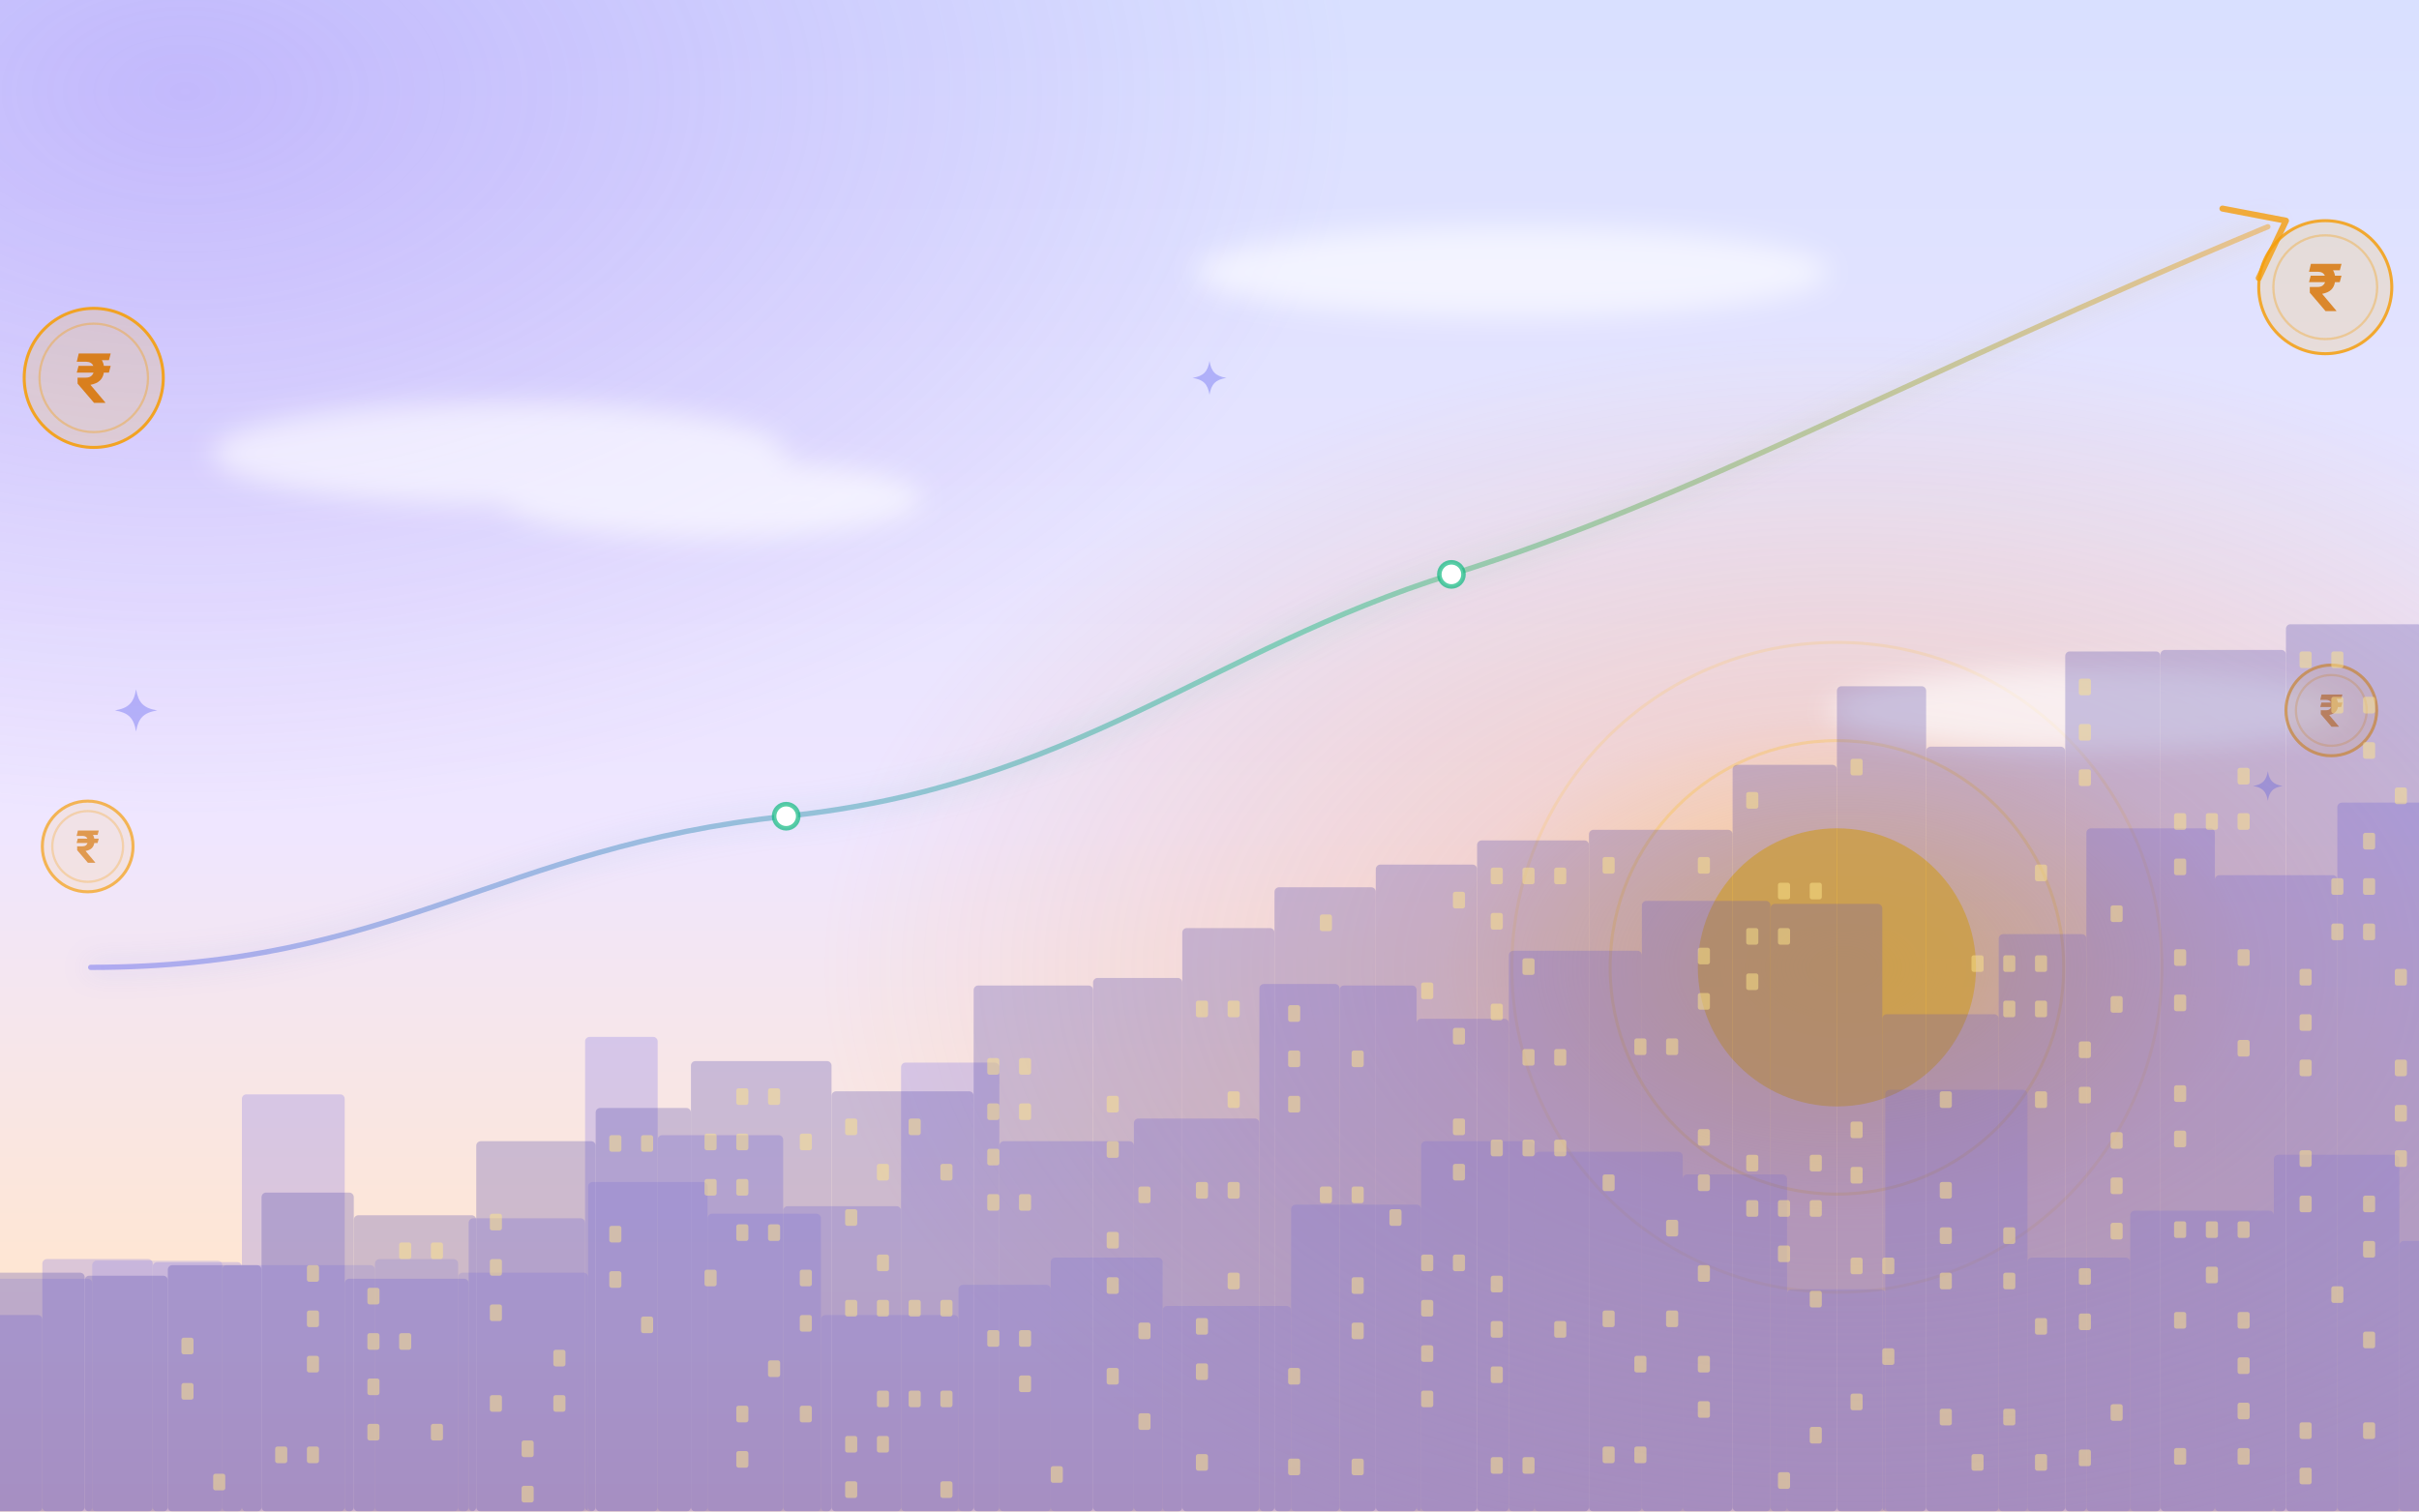
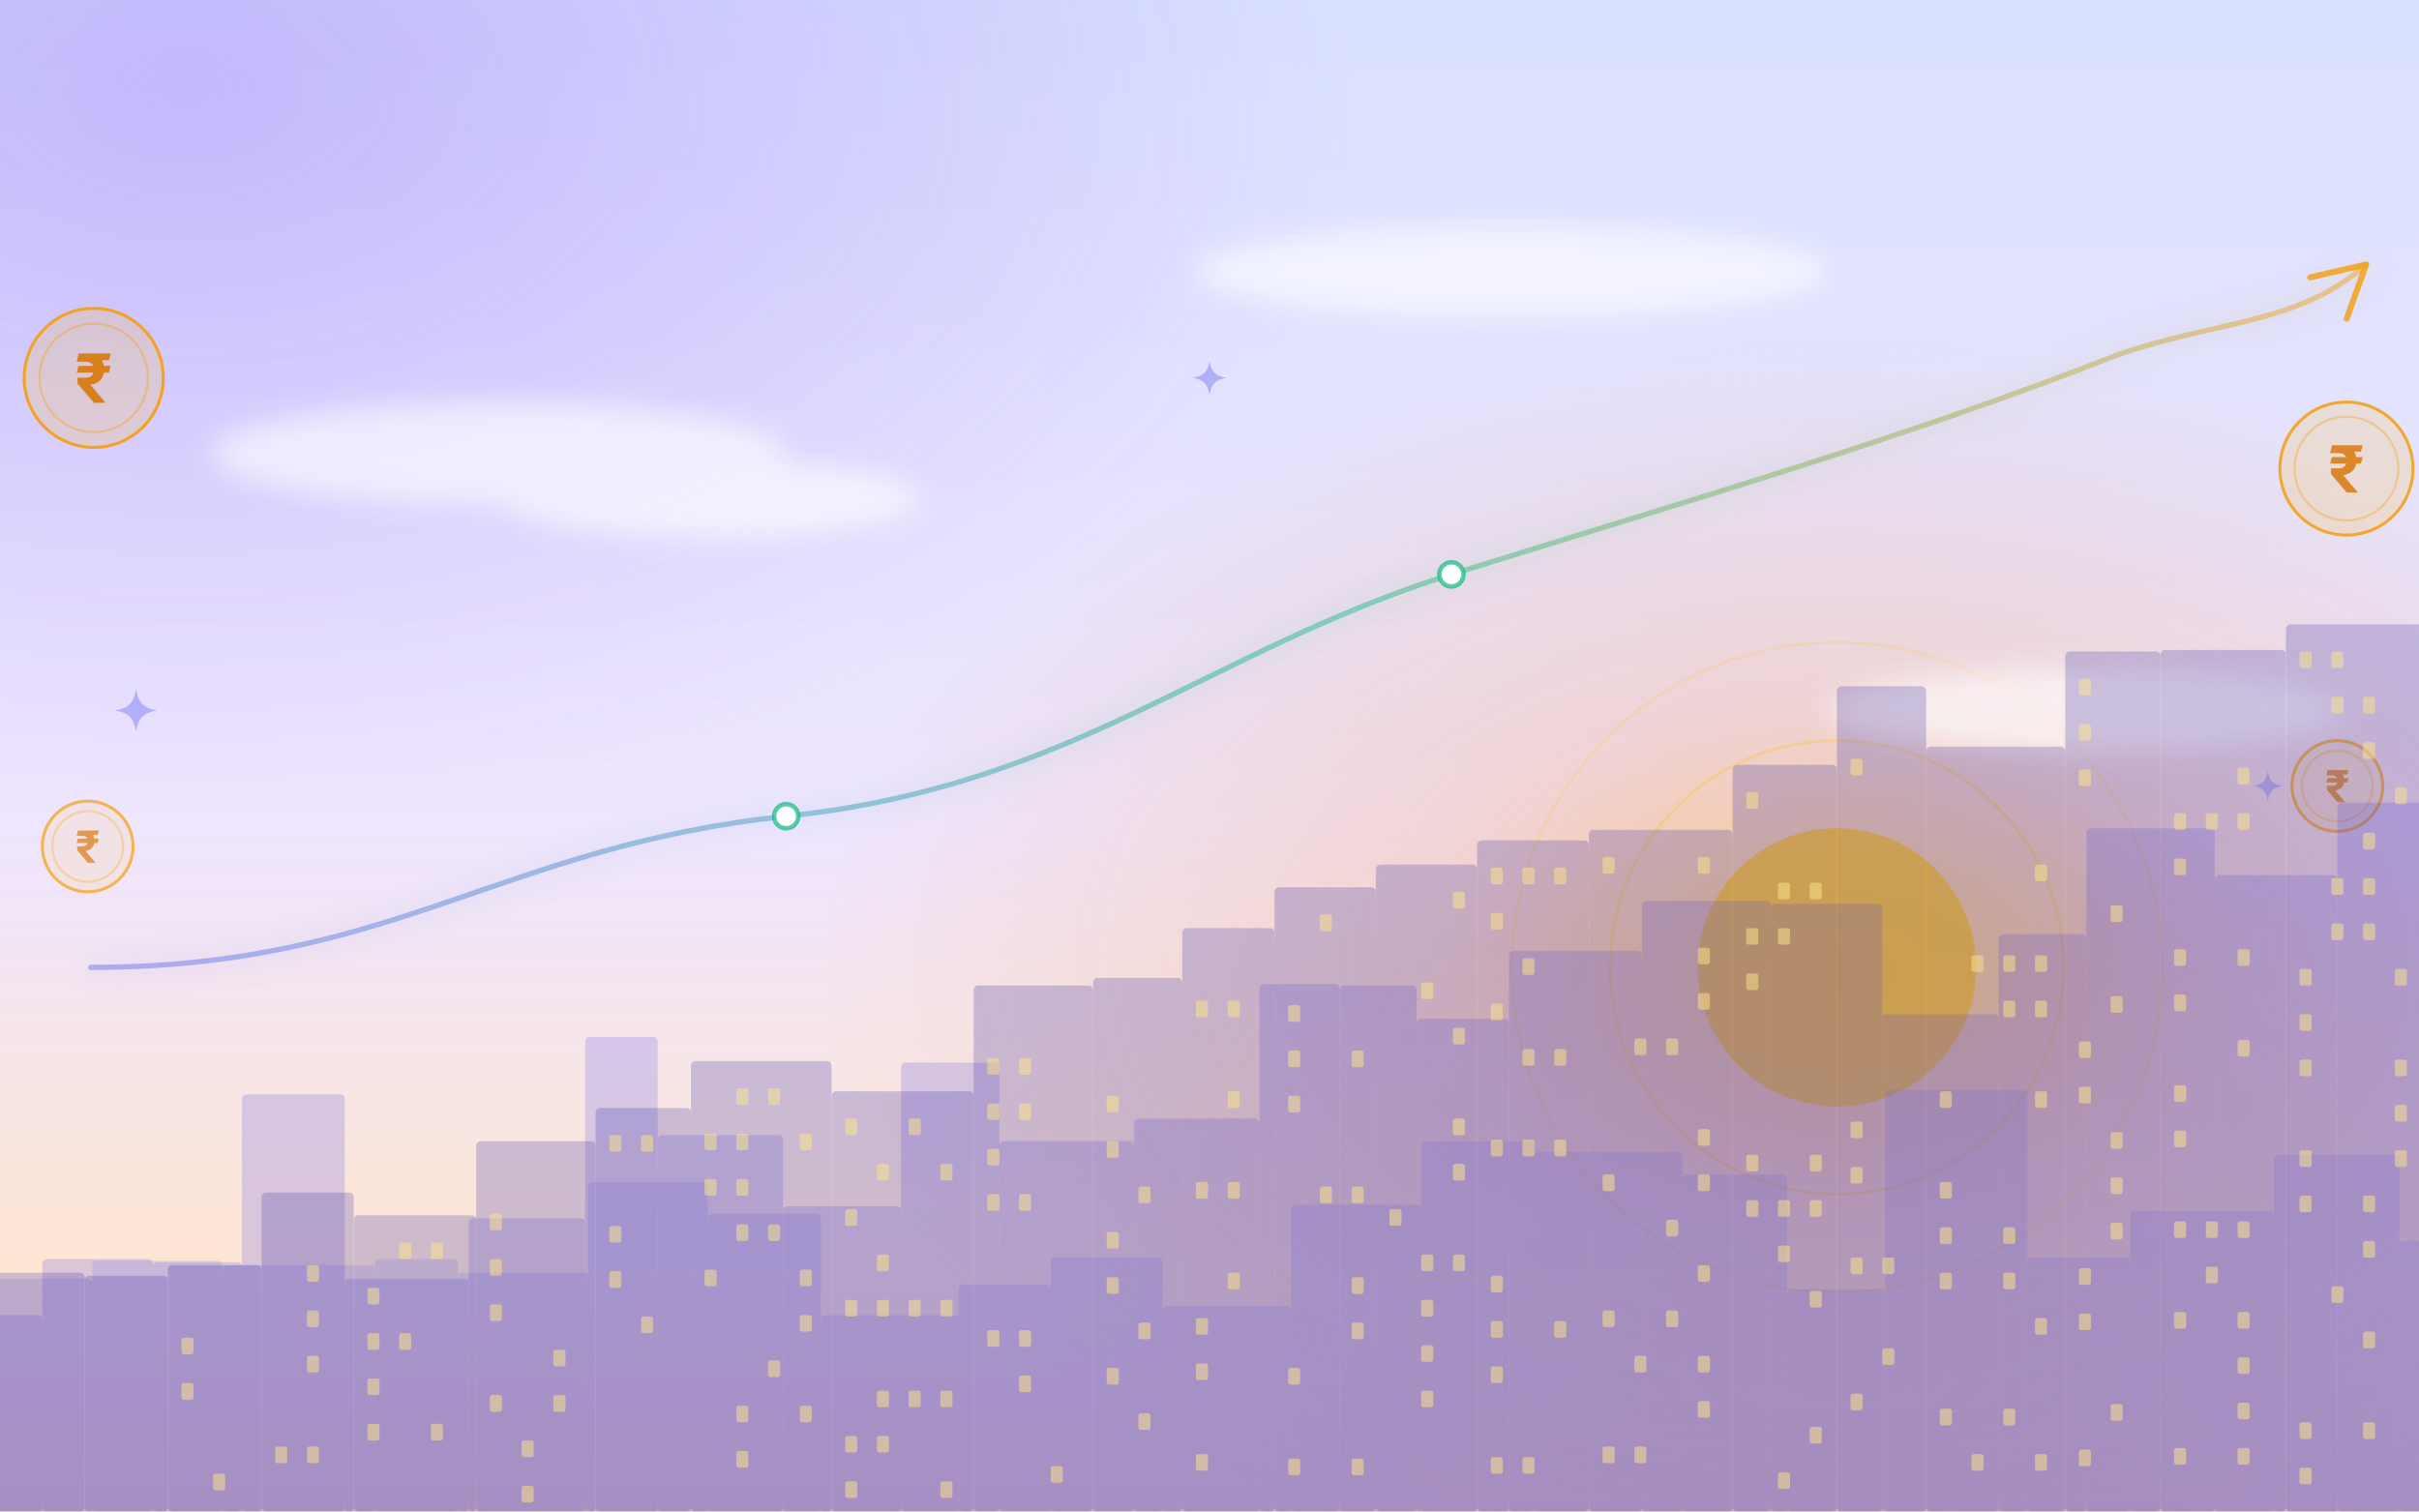
<svg xmlns="http://www.w3.org/2000/svg" viewBox="0 0 1600 1000" preserveAspectRatio="xMidYMax slice" role="img" aria-label="">
  <defs>
    <linearGradient id="sky" x1="0" y1="0" x2="0" y2="1">
      <stop offset="0" stop-color="#d9e0ff" />
      <stop offset=".55" stop-color="#efe6ff" />
      <stop offset=".85" stop-color="#ffe6d2" />
      <stop offset="1" stop-color="#ffd9bd" />
    </linearGradient>
    <radialGradient id="sun" cx="76%" cy="64%" r="42%">
      <stop offset="0" stop-color="#fbbf24" stop-opacity=".62" />
      <stop offset=".4" stop-color="#fb923c" stop-opacity=".22" />
      <stop offset="1" stop-color="#fb923c" stop-opacity="0" />
    </radialGradient>
    <radialGradient id="vio" cx="8%" cy="6%" r="48%">
      <stop offset="0" stop-color="#8b5cf6" stop-opacity=".30" />
      <stop offset="1" stop-color="#8b5cf6" stop-opacity="0" />
    </radialGradient>
    <linearGradient id="gl" x1="0" y1="0" x2="1" y2="0">
      <stop offset="0" stop-color="#6366f1" />
      <stop offset=".55" stop-color="#10b981" />
      <stop offset="1" stop-color="#f59e0b" />
    </linearGradient>
    <filter id="b">
      <feGaussianBlur stdDeviation="9" />
    </filter>
    <path id="sp" d="M0-14C1.5-5 5-1.5 14 0 5 1.5 1.5 5 0 14-1.5 5-5 1.5-14 0-5-1.5-1.5-5 0-14Z" />
  </defs>
  <rect width="1600" height="1000" fill="url(#sky)" />
  <rect width="1600" height="1000" fill="url(#vio)" />
  <rect width="1600" height="1000" fill="url(#sun)" />
  <circle cx="1215" cy="640" r="92" fill="#fbbf24" opacity=".8" />
  <circle cx="1215" cy="640" r="150" fill="none" stroke="#fbbf24" stroke-opacity=".28" stroke-width="2" />
  <circle cx="1215" cy="640" r="215" fill="none" stroke="#fbbf24" stroke-opacity=".16" stroke-width="2" />
  <g fill="#fff" opacity=".6" filter="url(#b)">
    <ellipse cx="330" cy="300" rx="190" ry="34" />
    <ellipse cx="470" cy="330" rx="140" ry="26" />
    <ellipse cx="1000" cy="180" rx="210" ry="30" />
    <ellipse cx="1380" cy="470" rx="170" ry="28" />
  </g>
  <g font-family="system-ui,-apple-system,Segoe UI,Roboto,sans-serif" font-weight="700" text-anchor="middle">
    <g opacity="0.9">
      <circle cx="62" cy="250" r="46" fill="#fbbf24" fill-opacity="0.2" stroke="#f59e0b" stroke-width="2" />
      <circle cx="62" cy="250" r="35.88" fill="none" stroke="#f59e0b" stroke-opacity=".4" stroke-width="1.5" />
      <text x="62" y="266.56" font-size="46" fill="#d97706">₹</text>
    </g>
    <g opacity="0.7">
      <circle cx="58" cy="560" r="30" fill="#fbbf24" fill-opacity="0.16" stroke="#f59e0b" stroke-width="2" />
      <circle cx="58" cy="560" r="23.4" fill="none" stroke="#f59e0b" stroke-opacity=".4" stroke-width="1.5" />
      <text x="58" y="570.8" font-size="30" fill="#d97706">₹</text>
    </g>
    <g opacity="0.85">
-       <circle cx="1538" cy="190" r="44" fill="#fbbf24" fill-opacity="0.2" stroke="#f59e0b" stroke-width="2" />
-       <circle cx="1538" cy="190" r="34.32" fill="none" stroke="#f59e0b" stroke-opacity=".4" stroke-width="1.5" />
-       <text x="1538" y="205.84" font-size="44" fill="#d97706">₹</text>
+       <circle cx="1552" cy="310" r="44" fill="#fbbf24" fill-opacity="0.2" stroke="#f59e0b" stroke-width="2" />
+       <circle cx="1552" cy="310" r="34.32" fill="none" stroke="#f59e0b" stroke-opacity=".4" stroke-width="1.5" />
+       <text x="1552" y="325.84" font-size="44" fill="#d97706">₹</text>
    </g>
    <g opacity="0.7">
-       <circle cx="1542" cy="470" r="30" fill="#fbbf24" fill-opacity="0.16" stroke="#f59e0b" stroke-width="2" />
-       <circle cx="1542" cy="470" r="23.4" fill="none" stroke="#f59e0b" stroke-opacity=".4" stroke-width="1.5" />
-       <text x="1542" y="480.8" font-size="30" fill="#d97706">₹</text>
+       <circle cx="1546" cy="520" r="30" fill="#fbbf24" fill-opacity="0.16" stroke="#f59e0b" stroke-width="2" />
+       <circle cx="1546" cy="520" r="23.4" fill="none" stroke="#f59e0b" stroke-opacity=".4" stroke-width="1.5" />
+       <text x="1546" y="530.8" font-size="30" fill="#d97706">₹</text>
    </g>
  </g>
  <g fill="#6366f1">
    <use href="#sp" x="90" y="470" opacity=".4" />
    <use href="#sp" x="800" y="250" opacity=".4" transform="translate(800 250) scale(.8) translate(-800 -250)" />
    <use href="#sp" x="1500" y="520" opacity=".35" transform="translate(1500 520) scale(.7) translate(-1500 -520)" />
  </g>
  <g fill="#6366f1" opacity=".16">
    <rect x="-20" y="846" width="81" height="154" rx="3" />
    <rect x="61" y="834" width="86" height="166" rx="3" />
    <rect x="147" y="837" width="101" height="163" rx="3" />
    <rect x="248" y="833" width="55" height="167" rx="3" />
    <rect x="303" y="842" width="86" height="158" rx="3" />
    <rect x="389" y="782" width="79" height="218" rx="3" />
    <rect x="468" y="803" width="75" height="197" rx="3" />
    <rect x="543" y="870" width="91" height="130" rx="3" />
    <rect x="634" y="850" width="61" height="150" rx="3" />
    <rect x="695" y="832" width="74" height="168" rx="3" />
    <rect x="769" y="864" width="85" height="136" rx="3" />
    <rect x="854" y="797" width="86" height="203" rx="3" />
    <rect x="940" y="755" width="75" height="245" rx="3" />
    <rect x="1015" y="762" width="98" height="238" rx="3" />
    <rect x="1113" y="777" width="69" height="223" rx="3" />
    <rect x="1182" y="853" width="65" height="147" rx="3" />
    <rect x="1247" y="721" width="94" height="279" rx="3" />
    <rect x="1341" y="832" width="68" height="168" rx="3" />
    <rect x="1409" y="801" width="95" height="199" rx="3" />
    <rect x="1504" y="764" width="83" height="236" rx="3" />
    <rect x="1587" y="821" width="101" height="179" rx="3" />
  </g>
  <g fill="#4f46e5" opacity=".2">
    <rect x="-20" y="870" width="48" height="130" rx="3" />
    <rect x="28" y="833" width="73" height="167" rx="3" />
    <rect x="101" y="835" width="59" height="165" rx="3" />
    <rect x="160" y="724" width="68" height="276" rx="3" />
    <rect x="228" y="846" width="82" height="154" rx="3" />
    <rect x="310" y="806" width="77" height="194" rx="3" />
    <rect x="387" y="686" width="48" height="314" rx="3" />
    <rect x="435" y="751" width="83" height="249" rx="3" />
    <rect x="518" y="798" width="78" height="202" rx="3" />
    <rect x="596" y="703" width="65" height="297" rx="3" />
    <rect x="661" y="755" width="89" height="245" rx="3" />
    <rect x="750" y="740" width="83" height="260" rx="3" />
    <rect x="833" y="651" width="53" height="349" rx="3" />
    <rect x="886" y="652" width="51" height="348" rx="3" />
    <rect x="937" y="674" width="61" height="326" rx="3" />
    <rect x="998" y="629" width="88" height="371" rx="3" />
    <rect x="1086" y="596" width="85" height="404" rx="3" />
    <rect x="1171" y="598" width="74" height="402" rx="3" />
    <rect x="1245" y="671" width="77" height="329" rx="3" />
    <rect x="1322" y="618" width="58" height="382" rx="3" />
    <rect x="1380" y="548" width="85" height="452" rx="3" />
    <rect x="1465" y="579" width="81" height="421" rx="3" />
    <rect x="1546" y="531" width="59" height="469" rx="3" />
    <rect x="1605" y="595" width="53" height="405" rx="3" />
  </g>
-   <path d="M60 640C260 640 330 560 520 540S800 430 960 380S1260 250 1500 150" fill="none" stroke="url(#gl)" stroke-width="7" stroke-linecap="round" opacity=".16" filter="url(#b)" />
-   <path d="M60 640C260 640 330 560 520 540S800 430 960 380S1260 250 1500 150" fill="none" stroke="url(#gl)" stroke-width="3.5" stroke-linecap="round" opacity=".45" />
-   <path d="M1470 138L1512 146L1494 184" fill="none" stroke="#f59e0b" stroke-width="4" stroke-linecap="round" stroke-linejoin="round" opacity=".8" />
+   <path d="M60 640C260 640 330 560 520 540S800 430 960 380S1260 290 1400 235C1465 212 1520 215 1565 175" fill="none" stroke="url(#gl)" stroke-width="7" stroke-linecap="round" opacity=".16" filter="url(#b)" />
+   <path d="M60 640C260 640 330 560 520 540S800 430 960 380S1260 290 1400 235C1465 212 1520 215 1565 175" fill="none" stroke="url(#gl)" stroke-width="3.5" stroke-linecap="round" opacity=".45" />
+   <path d="M1528.0 183.5L1565 175L1552.2 210.8" fill="none" stroke="#f59e0b" stroke-width="4" stroke-linecap="round" stroke-linejoin="round" opacity=".8" />
  <g fill="#fff" stroke="#10b981" stroke-opacity=".7" stroke-width="3">
    <circle cx="520" cy="540" r="8" />
    <circle cx="960" cy="380" r="8" />
  </g>
  <g fill="#3730a3" opacity=".24">
    <rect x="-20" y="842" width="76" height="158" rx="3" />
    <rect x="56" y="844" width="55" height="156" rx="3" />
    <rect x="111" y="837" width="62" height="163" rx="3" />
    <rect x="173" y="789" width="61" height="211" rx="3" />
    <rect x="234" y="804" width="81" height="196" rx="3" />
    <rect x="315" y="755" width="79" height="245" rx="3" />
    <rect x="394" y="733" width="63" height="267" rx="3" />
    <rect x="457" y="702" width="93" height="298" rx="3" />
    <rect x="550" y="722" width="94" height="278" rx="3" />
    <rect x="644" y="652" width="79" height="348" rx="3" />
    <rect x="723" y="647" width="59" height="353" rx="3" />
    <rect x="782" y="614" width="61" height="386" rx="3" />
    <rect x="843" y="587" width="67" height="413" rx="3" />
    <rect x="910" y="572" width="67" height="428" rx="3" />
    <rect x="977" y="556" width="74" height="444" rx="3" />
    <rect x="1051" y="549" width="95" height="451" rx="3" />
    <rect x="1146" y="506" width="69" height="494" rx="3" />
    <rect x="1215" y="454" width="59" height="546" rx="3" />
    <rect x="1274" y="494" width="92" height="506" rx="3" />
    <rect x="1366" y="431" width="63" height="569" rx="3" />
    <rect x="1429" y="430" width="83" height="570" rx="3" />
    <rect x="1512" y="413" width="90" height="587" rx="3" />
    <rect x="1602" y="347" width="63" height="653" rx="3" />
  </g>
  <g fill="#fde68a" opacity="0.5">
    <rect x="120" y="885" width="8" height="11" rx="1.5" />
    <rect x="120" y="915" width="8" height="11" rx="1.5" />
    <rect x="141" y="975" width="8" height="11" rx="1.5" />
    <rect x="203" y="837" width="8" height="11" rx="1.5" />
    <rect x="203" y="867" width="8" height="11" rx="1.5" />
    <rect x="203" y="897" width="8" height="11" rx="1.5" />
    <rect x="182" y="957" width="8" height="11" rx="1.5" />
    <rect x="203" y="957" width="8" height="11" rx="1.5" />
    <rect x="264" y="822" width="8" height="11" rx="1.5" />
    <rect x="285" y="822" width="8" height="11" rx="1.5" />
    <rect x="243" y="852" width="8" height="11" rx="1.5" />
    <rect x="243" y="882" width="8" height="11" rx="1.5" />
    <rect x="264" y="882" width="8" height="11" rx="1.5" />
    <rect x="243" y="912" width="8" height="11" rx="1.5" />
    <rect x="243" y="942" width="8" height="11" rx="1.5" />
    <rect x="285" y="942" width="8" height="11" rx="1.5" />
    <rect x="324" y="803" width="8" height="11" rx="1.5" />
    <rect x="324" y="833" width="8" height="11" rx="1.5" />
    <rect x="324" y="863" width="8" height="11" rx="1.5" />
    <rect x="366" y="893" width="8" height="11" rx="1.5" />
    <rect x="324" y="923" width="8" height="11" rx="1.5" />
    <rect x="366" y="923" width="8" height="11" rx="1.5" />
    <rect x="345" y="953" width="8" height="11" rx="1.5" />
    <rect x="345" y="983" width="8" height="11" rx="1.5" />
    <rect x="403" y="751" width="8" height="11" rx="1.5" />
    <rect x="424" y="751" width="8" height="11" rx="1.5" />
    <rect x="403" y="811" width="8" height="11" rx="1.5" />
    <rect x="403" y="841" width="8" height="11" rx="1.5" />
    <rect x="424" y="871" width="8" height="11" rx="1.5" />
    <rect x="487" y="720" width="8" height="11" rx="1.5" />
    <rect x="508" y="720" width="8" height="11" rx="1.5" />
    <rect x="466" y="750" width="8" height="11" rx="1.5" />
    <rect x="487" y="750" width="8" height="11" rx="1.5" />
    <rect x="529" y="750" width="8" height="11" rx="1.5" />
    <rect x="466" y="780" width="8" height="11" rx="1.5" />
    <rect x="487" y="780" width="8" height="11" rx="1.5" />
    <rect x="487" y="810" width="8" height="11" rx="1.5" />
    <rect x="508" y="810" width="8" height="11" rx="1.5" />
    <rect x="466" y="840" width="8" height="11" rx="1.5" />
    <rect x="529" y="840" width="8" height="11" rx="1.5" />
    <rect x="529" y="870" width="8" height="11" rx="1.5" />
    <rect x="508" y="900" width="8" height="11" rx="1.5" />
    <rect x="487" y="930" width="8" height="11" rx="1.5" />
    <rect x="529" y="930" width="8" height="11" rx="1.5" />
    <rect x="487" y="960" width="8" height="11" rx="1.5" />
    <rect x="559" y="740" width="8" height="11" rx="1.5" />
    <rect x="601" y="740" width="8" height="11" rx="1.5" />
    <rect x="580" y="770" width="8" height="11" rx="1.5" />
    <rect x="622" y="770" width="8" height="11" rx="1.5" />
    <rect x="559" y="800" width="8" height="11" rx="1.5" />
    <rect x="580" y="830" width="8" height="11" rx="1.5" />
    <rect x="559" y="860" width="8" height="11" rx="1.5" />
    <rect x="580" y="860" width="8" height="11" rx="1.5" />
    <rect x="601" y="860" width="8" height="11" rx="1.5" />
    <rect x="622" y="860" width="8" height="11" rx="1.5" />
    <rect x="580" y="920" width="8" height="11" rx="1.5" />
    <rect x="601" y="920" width="8" height="11" rx="1.5" />
    <rect x="622" y="920" width="8" height="11" rx="1.5" />
    <rect x="559" y="950" width="8" height="11" rx="1.5" />
    <rect x="580" y="950" width="8" height="11" rx="1.5" />
    <rect x="559" y="980" width="8" height="11" rx="1.5" />
    <rect x="622" y="980" width="8" height="11" rx="1.5" />
    <rect x="653" y="700" width="8" height="11" rx="1.5" />
    <rect x="674" y="700" width="8" height="11" rx="1.5" />
    <rect x="653" y="730" width="8" height="11" rx="1.5" />
    <rect x="674" y="730" width="8" height="11" rx="1.5" />
    <rect x="653" y="760" width="8" height="11" rx="1.5" />
    <rect x="653" y="790" width="8" height="11" rx="1.5" />
    <rect x="674" y="790" width="8" height="11" rx="1.5" />
    <rect x="653" y="880" width="8" height="11" rx="1.5" />
    <rect x="674" y="880" width="8" height="11" rx="1.5" />
    <rect x="674" y="910" width="8" height="11" rx="1.5" />
    <rect x="695" y="970" width="8" height="11" rx="1.5" />
    <rect x="732" y="725" width="8" height="11" rx="1.5" />
    <rect x="732" y="755" width="8" height="11" rx="1.5" />
    <rect x="753" y="785" width="8" height="11" rx="1.5" />
    <rect x="732" y="815" width="8" height="11" rx="1.5" />
    <rect x="732" y="845" width="8" height="11" rx="1.5" />
    <rect x="753" y="875" width="8" height="11" rx="1.5" />
    <rect x="732" y="905" width="8" height="11" rx="1.5" />
    <rect x="753" y="935" width="8" height="11" rx="1.5" />
    <rect x="791" y="662" width="8" height="11" rx="1.5" />
    <rect x="812" y="662" width="8" height="11" rx="1.5" />
    <rect x="812" y="722" width="8" height="11" rx="1.5" />
    <rect x="791" y="782" width="8" height="11" rx="1.5" />
    <rect x="812" y="782" width="8" height="11" rx="1.5" />
    <rect x="812" y="842" width="8" height="11" rx="1.5" />
    <rect x="791" y="872" width="8" height="11" rx="1.5" />
    <rect x="791" y="902" width="8" height="11" rx="1.5" />
    <rect x="791" y="962" width="8" height="11" rx="1.5" />
    <rect x="873" y="605" width="8" height="11" rx="1.5" />
    <rect x="852" y="665" width="8" height="11" rx="1.5" />
    <rect x="852" y="695" width="8" height="11" rx="1.5" />
    <rect x="894" y="695" width="8" height="11" rx="1.5" />
    <rect x="852" y="725" width="8" height="11" rx="1.5" />
    <rect x="873" y="785" width="8" height="11" rx="1.5" />
    <rect x="894" y="785" width="8" height="11" rx="1.5" />
    <rect x="894" y="845" width="8" height="11" rx="1.5" />
    <rect x="894" y="875" width="8" height="11" rx="1.5" />
    <rect x="852" y="905" width="8" height="11" rx="1.5" />
    <rect x="852" y="965" width="8" height="11" rx="1.5" />
    <rect x="894" y="965" width="8" height="11" rx="1.5" />
    <rect x="961" y="590" width="8" height="11" rx="1.5" />
    <rect x="940" y="650" width="8" height="11" rx="1.5" />
    <rect x="961" y="680" width="8" height="11" rx="1.5" />
    <rect x="961" y="740" width="8" height="11" rx="1.5" />
    <rect x="961" y="770" width="8" height="11" rx="1.5" />
    <rect x="919" y="800" width="8" height="11" rx="1.5" />
    <rect x="940" y="830" width="8" height="11" rx="1.5" />
    <rect x="961" y="830" width="8" height="11" rx="1.5" />
    <rect x="940" y="860" width="8" height="11" rx="1.5" />
    <rect x="940" y="890" width="8" height="11" rx="1.5" />
    <rect x="940" y="920" width="8" height="11" rx="1.5" />
    <rect x="986" y="574" width="8" height="11" rx="1.5" />
    <rect x="1007" y="574" width="8" height="11" rx="1.5" />
    <rect x="1028" y="574" width="8" height="11" rx="1.5" />
    <rect x="986" y="604" width="8" height="11" rx="1.5" />
    <rect x="1007" y="634" width="8" height="11" rx="1.5" />
    <rect x="986" y="664" width="8" height="11" rx="1.5" />
    <rect x="1007" y="694" width="8" height="11" rx="1.5" />
    <rect x="1028" y="694" width="8" height="11" rx="1.5" />
    <rect x="986" y="754" width="8" height="11" rx="1.5" />
    <rect x="1007" y="754" width="8" height="11" rx="1.5" />
    <rect x="1028" y="754" width="8" height="11" rx="1.5" />
    <rect x="986" y="844" width="8" height="11" rx="1.5" />
    <rect x="986" y="874" width="8" height="11" rx="1.5" />
    <rect x="1028" y="874" width="8" height="11" rx="1.5" />
    <rect x="986" y="904" width="8" height="11" rx="1.5" />
    <rect x="986" y="964" width="8" height="11" rx="1.5" />
    <rect x="1007" y="964" width="8" height="11" rx="1.5" />
    <rect x="1060" y="567" width="8" height="11" rx="1.5" />
    <rect x="1123" y="567" width="8" height="11" rx="1.5" />
    <rect x="1123" y="627" width="8" height="11" rx="1.5" />
    <rect x="1123" y="657" width="8" height="11" rx="1.5" />
    <rect x="1081" y="687" width="8" height="11" rx="1.5" />
    <rect x="1102" y="687" width="8" height="11" rx="1.5" />
    <rect x="1123" y="747" width="8" height="11" rx="1.5" />
    <rect x="1060" y="777" width="8" height="11" rx="1.5" />
    <rect x="1123" y="777" width="8" height="11" rx="1.5" />
    <rect x="1102" y="807" width="8" height="11" rx="1.5" />
    <rect x="1123" y="837" width="8" height="11" rx="1.5" />
    <rect x="1060" y="867" width="8" height="11" rx="1.5" />
    <rect x="1102" y="867" width="8" height="11" rx="1.5" />
    <rect x="1081" y="897" width="8" height="11" rx="1.5" />
    <rect x="1123" y="897" width="8" height="11" rx="1.5" />
    <rect x="1123" y="927" width="8" height="11" rx="1.5" />
    <rect x="1060" y="957" width="8" height="11" rx="1.5" />
    <rect x="1081" y="957" width="8" height="11" rx="1.5" />
    <rect x="1155" y="524" width="8" height="11" rx="1.5" />
    <rect x="1176" y="584" width="8" height="11" rx="1.5" />
    <rect x="1197" y="584" width="8" height="11" rx="1.5" />
    <rect x="1155" y="614" width="8" height="11" rx="1.5" />
    <rect x="1176" y="614" width="8" height="11" rx="1.5" />
    <rect x="1155" y="644" width="8" height="11" rx="1.5" />
    <rect x="1155" y="764" width="8" height="11" rx="1.5" />
    <rect x="1197" y="764" width="8" height="11" rx="1.5" />
    <rect x="1155" y="794" width="8" height="11" rx="1.5" />
    <rect x="1176" y="794" width="8" height="11" rx="1.5" />
    <rect x="1197" y="794" width="8" height="11" rx="1.5" />
    <rect x="1176" y="824" width="8" height="11" rx="1.5" />
    <rect x="1197" y="854" width="8" height="11" rx="1.5" />
    <rect x="1197" y="944" width="8" height="11" rx="1.5" />
    <rect x="1176" y="974" width="8" height="11" rx="1.5" />
    <rect x="1224" y="502" width="8" height="11" rx="1.5" />
    <rect x="1224" y="742" width="8" height="11" rx="1.5" />
    <rect x="1224" y="772" width="8" height="11" rx="1.5" />
    <rect x="1224" y="832" width="8" height="11" rx="1.5" />
    <rect x="1245" y="832" width="8" height="11" rx="1.5" />
    <rect x="1245" y="892" width="8" height="11" rx="1.5" />
    <rect x="1224" y="922" width="8" height="11" rx="1.5" />
    <rect x="1346" y="572" width="8" height="11" rx="1.5" />
    <rect x="1304" y="632" width="8" height="11" rx="1.5" />
    <rect x="1325" y="632" width="8" height="11" rx="1.5" />
    <rect x="1346" y="632" width="8" height="11" rx="1.5" />
    <rect x="1325" y="662" width="8" height="11" rx="1.5" />
    <rect x="1346" y="662" width="8" height="11" rx="1.5" />
    <rect x="1283" y="722" width="8" height="11" rx="1.5" />
    <rect x="1346" y="722" width="8" height="11" rx="1.5" />
    <rect x="1283" y="782" width="8" height="11" rx="1.5" />
    <rect x="1283" y="812" width="8" height="11" rx="1.5" />
    <rect x="1325" y="812" width="8" height="11" rx="1.5" />
    <rect x="1283" y="842" width="8" height="11" rx="1.5" />
    <rect x="1325" y="842" width="8" height="11" rx="1.5" />
    <rect x="1346" y="872" width="8" height="11" rx="1.5" />
    <rect x="1283" y="932" width="8" height="11" rx="1.5" />
    <rect x="1325" y="932" width="8" height="11" rx="1.5" />
    <rect x="1304" y="962" width="8" height="11" rx="1.5" />
    <rect x="1346" y="962" width="8" height="11" rx="1.5" />
    <rect x="1375" y="449" width="8" height="11" rx="1.5" />
    <rect x="1375" y="479" width="8" height="11" rx="1.5" />
    <rect x="1375" y="509" width="8" height="11" rx="1.5" />
    <rect x="1396" y="599" width="8" height="11" rx="1.5" />
    <rect x="1396" y="659" width="8" height="11" rx="1.5" />
    <rect x="1375" y="689" width="8" height="11" rx="1.5" />
    <rect x="1375" y="719" width="8" height="11" rx="1.5" />
    <rect x="1396" y="749" width="8" height="11" rx="1.5" />
    <rect x="1396" y="779" width="8" height="11" rx="1.5" />
    <rect x="1396" y="809" width="8" height="11" rx="1.5" />
    <rect x="1375" y="839" width="8" height="11" rx="1.5" />
    <rect x="1375" y="869" width="8" height="11" rx="1.5" />
    <rect x="1396" y="929" width="8" height="11" rx="1.5" />
    <rect x="1375" y="959" width="8" height="11" rx="1.5" />
    <rect x="1480" y="508" width="8" height="11" rx="1.5" />
    <rect x="1438" y="538" width="8" height="11" rx="1.5" />
    <rect x="1459" y="538" width="8" height="11" rx="1.5" />
    <rect x="1480" y="538" width="8" height="11" rx="1.5" />
    <rect x="1438" y="568" width="8" height="11" rx="1.5" />
    <rect x="1438" y="628" width="8" height="11" rx="1.5" />
    <rect x="1480" y="628" width="8" height="11" rx="1.5" />
    <rect x="1438" y="658" width="8" height="11" rx="1.5" />
    <rect x="1480" y="688" width="8" height="11" rx="1.5" />
    <rect x="1438" y="718" width="8" height="11" rx="1.5" />
    <rect x="1438" y="748" width="8" height="11" rx="1.5" />
    <rect x="1438" y="808" width="8" height="11" rx="1.5" />
    <rect x="1459" y="808" width="8" height="11" rx="1.5" />
    <rect x="1480" y="808" width="8" height="11" rx="1.5" />
    <rect x="1459" y="838" width="8" height="11" rx="1.5" />
    <rect x="1438" y="868" width="8" height="11" rx="1.5" />
    <rect x="1480" y="868" width="8" height="11" rx="1.5" />
    <rect x="1480" y="898" width="8" height="11" rx="1.5" />
    <rect x="1480" y="928" width="8" height="11" rx="1.5" />
    <rect x="1438" y="958" width="8" height="11" rx="1.5" />
    <rect x="1480" y="958" width="8" height="11" rx="1.5" />
    <rect x="1521" y="431" width="8" height="11" rx="1.5" />
    <rect x="1542" y="431" width="8" height="11" rx="1.5" />
    <rect x="1542" y="461" width="8" height="11" rx="1.5" />
    <rect x="1563" y="461" width="8" height="11" rx="1.5" />
    <rect x="1563" y="491" width="8" height="11" rx="1.5" />
    <rect x="1584" y="521" width="8" height="11" rx="1.5" />
    <rect x="1563" y="551" width="8" height="11" rx="1.5" />
    <rect x="1542" y="581" width="8" height="11" rx="1.5" />
    <rect x="1563" y="581" width="8" height="11" rx="1.5" />
    <rect x="1542" y="611" width="8" height="11" rx="1.5" />
    <rect x="1563" y="611" width="8" height="11" rx="1.5" />
    <rect x="1521" y="641" width="8" height="11" rx="1.5" />
    <rect x="1584" y="641" width="8" height="11" rx="1.5" />
    <rect x="1521" y="671" width="8" height="11" rx="1.5" />
    <rect x="1521" y="701" width="8" height="11" rx="1.5" />
    <rect x="1584" y="701" width="8" height="11" rx="1.5" />
    <rect x="1584" y="731" width="8" height="11" rx="1.5" />
    <rect x="1521" y="761" width="8" height="11" rx="1.5" />
    <rect x="1584" y="761" width="8" height="11" rx="1.5" />
    <rect x="1521" y="791" width="8" height="11" rx="1.5" />
    <rect x="1563" y="791" width="8" height="11" rx="1.5" />
    <rect x="1563" y="821" width="8" height="11" rx="1.5" />
    <rect x="1542" y="851" width="8" height="11" rx="1.5" />
    <rect x="1563" y="881" width="8" height="11" rx="1.5" />
    <rect x="1521" y="941" width="8" height="11" rx="1.5" />
    <rect x="1563" y="941" width="8" height="11" rx="1.5" />
    <rect x="1521" y="971" width="8" height="11" rx="1.5" />
    <rect x="1632" y="395" width="8" height="11" rx="1.5" />
    <rect x="1632" y="455" width="8" height="11" rx="1.5" />
    <rect x="1632" y="485" width="8" height="11" rx="1.5" />
    <rect x="1632" y="515" width="8" height="11" rx="1.5" />
    <rect x="1632" y="545" width="8" height="11" rx="1.5" />
    <rect x="1611" y="695" width="8" height="11" rx="1.5" />
    <rect x="1611" y="725" width="8" height="11" rx="1.5" />
    <rect x="1611" y="815" width="8" height="11" rx="1.5" />
    <rect x="1632" y="815" width="8" height="11" rx="1.5" />
    <rect x="1611" y="845" width="8" height="11" rx="1.5" />
    <rect x="1632" y="875" width="8" height="11" rx="1.5" />
    <rect x="1611" y="905" width="8" height="11" rx="1.5" />
    <rect x="1611" y="935" width="8" height="11" rx="1.5" />
    <rect x="1632" y="935" width="8" height="11" rx="1.5" />
    <rect x="1611" y="965" width="8" height="11" rx="1.5" />
  </g>
</svg>
